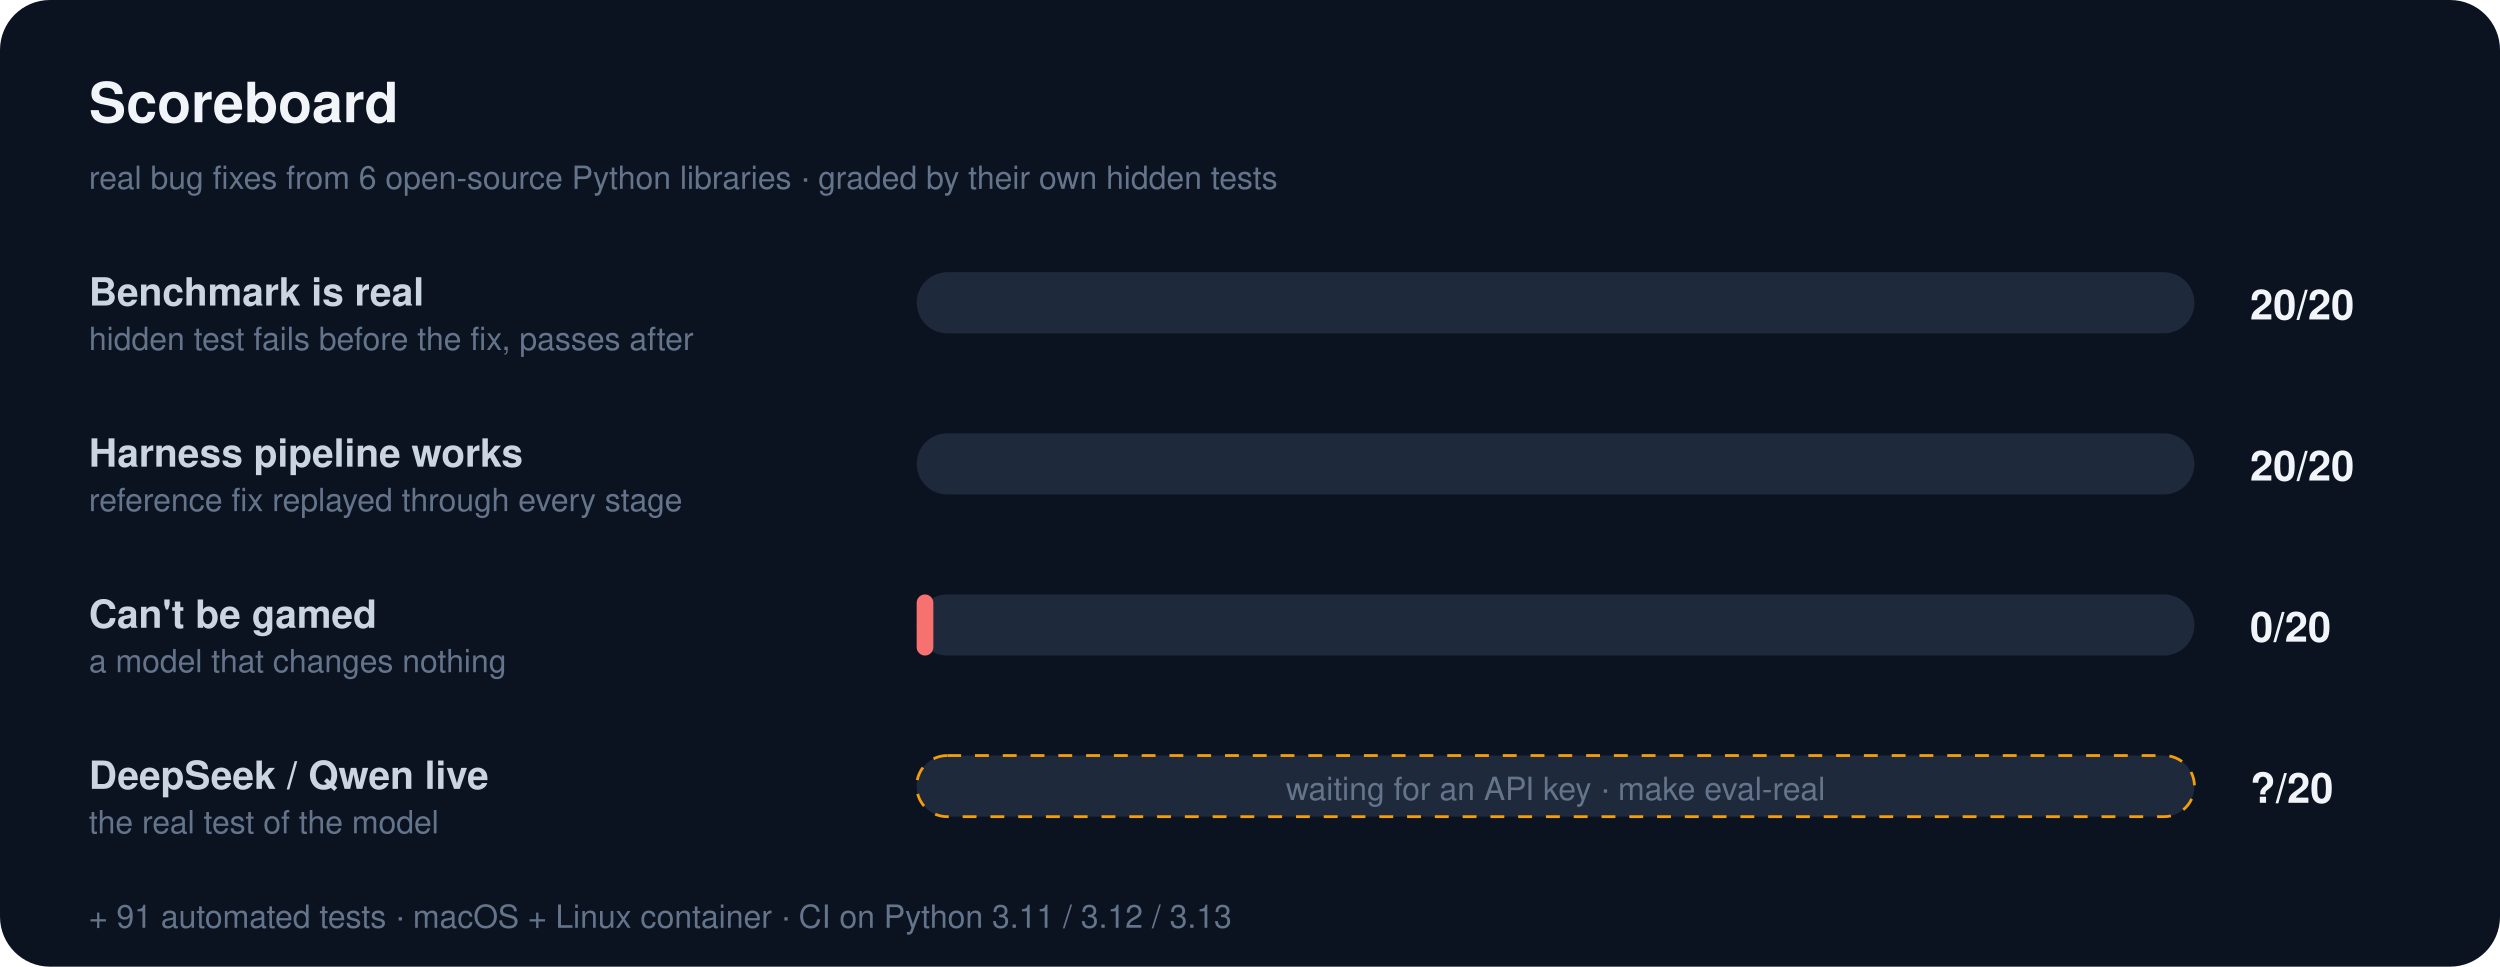
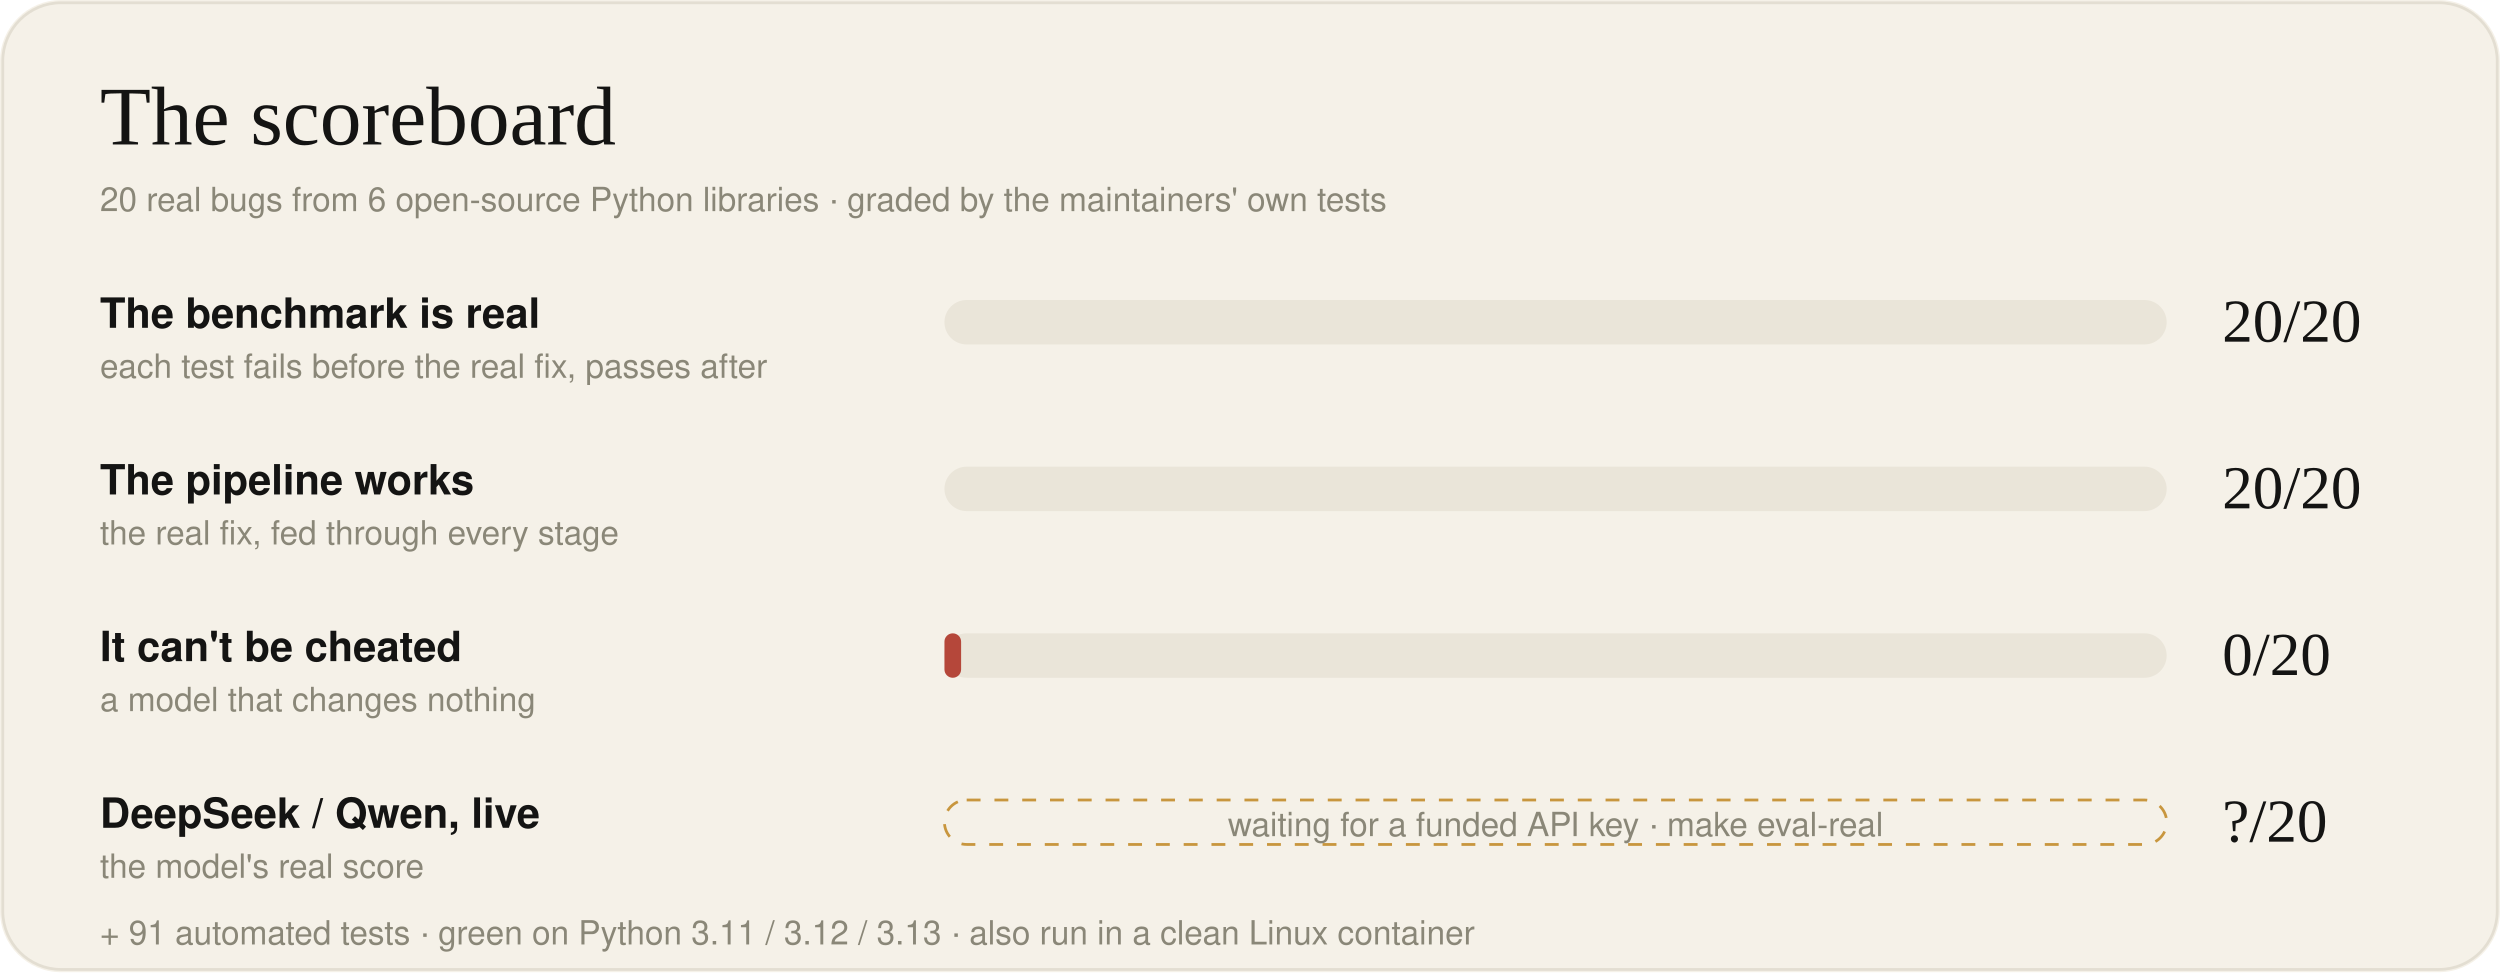
- <svg xmlns="http://www.w3.org/2000/svg" viewBox="0 0 900 348" width="900" height="348" role="img" aria-label="Scoreboard: 20 of 20 real tasks validated, reference fix 20 of 20, do-nothing model 0 of 20, live model not run yet, 91 tests passing">
+ <svg xmlns="http://www.w3.org/2000/svg" viewBox="0 0 900 350" width="900" height="350" role="img" aria-label="Scoreboard: 20 of 20 real tasks validated, reference fix 20 of 20, do-nothing model 0 of 20, live model not run yet, 91 tests passing">
  <defs>
-     <linearGradient id="g" x1="0" x2="1">
-       <stop offset="0" stop-color="#2dd4bf" />
-       <stop offset="1" stop-color="#818cf8" />
-     </linearGradient>
    <style>
-       .t { font-family: ui-sans-serif, -apple-system, "Segoe UI", Helvetica, Arial, sans-serif; }
-       .lbl { fill: #cbd5e1; font-size: 14px; font-weight: 600; }
-       .sub { fill: #64748b; font-size: 11.5px; }
-       .num { fill: #f1f5f9; font-size: 15px; font-weight: 800; }
-       .track { fill: #1e293b; }
+       .serif { font-family: "Tiempos Headline", Georgia, "Times New Roman", serif; }
+       .sans { font-family: ui-sans-serif, -apple-system, "Segoe UI", Helvetica, Arial, sans-serif; }
+       .lbl { fill: #141413; font-size: 15px; font-weight: 600; }
+       .sub { fill: #8A8778; font-size: 12px; }
+       .num { font-size: 22px; fill: #141413; }
+       .track { fill: #EAE5D9; }
      .q { animation: q 1.4s ease-in-out infinite; }
-       @keyframes q { 50% { opacity: .25; } }
+       @keyframes q { 50% { opacity: .3; } }
    </style>
  </defs>
-   <rect width="900" height="348" rx="18" fill="#0b1220" />
-   <text x="32" y="44" class="t" font-size="20" font-weight="800" fill="#f1f5f9">Scoreboard</text>
-   <text x="32" y="68" class="t sub">real bug fixes from 6 open-source Python libraries · graded by their own hidden tests</text>
-   <g class="t">
-     <text x="32" y="110" class="lbl">Benchmark is real</text>
-     <text x="32" y="126" class="sub">hidden test fails before the fix, passes after</text>
-     <rect x="330" y="98" width="460" height="22" rx="11" class="track" />
-     <rect x="330" y="98" width="0" height="22" rx="11" fill="url(#g)">
-       <animate attributeName="width" from="0" to="460" dur="1.6s" begin="0.2s" fill="freeze" />
+   <rect width="900" height="350" rx="22" fill="#F5F1E8" />
+   <rect x="1" y="1" width="898" height="348" rx="21" fill="none" stroke="#E3DED2" />
+   <text x="36" y="52" class="serif" font-size="30" fill="#141413">The scoreboard</text>
+   <text x="36" y="76" class="sans sub">20 real bugs from 6 open-source Python libraries · graded by the maintainers' own tests</text>
+   <g class="sans">
+     <text x="36" y="118" class="lbl">The benchmark is real</text>
+     <text x="36" y="136" class="sub">each test fails before the real fix, passes after</text>
+     <rect x="340" y="108" width="440" height="16" rx="8" class="track" />
+     <rect x="340" y="108" width="0" height="16" rx="8" fill="#D97757">
+       <animate attributeName="width" from="0" to="440" dur="1.6s" begin=".2s" fill="freeze" />
    </rect>
-     <text x="810" y="115" class="num">20/20</text>
-     <text x="32" y="168" class="lbl">Harness pipeline works</text>
-     <text x="32" y="184" class="sub">reference fix replayed through every stage</text>
-     <rect x="330" y="156" width="460" height="22" rx="11" class="track" />
-     <rect x="330" y="156" width="0" height="22" rx="11" fill="url(#g)">
-       <animate attributeName="width" from="0" to="460" dur="1.6s" begin="0.8s" fill="freeze" />
+     <text x="800" y="123" class="serif num">20/20</text>
+     <text x="36" y="178" class="lbl">The pipeline works</text>
+     <text x="36" y="196" class="sub">the real fix, fed through every stage</text>
+     <rect x="340" y="168" width="440" height="16" rx="8" class="track" />
+     <rect x="340" y="168" width="0" height="16" rx="8" fill="#D97757">
+       <animate attributeName="width" from="0" to="440" dur="1.6s" begin=".8s" fill="freeze" />
    </rect>
-     <text x="810" y="173" class="num">20/20</text>
-     <text x="32" y="226" class="lbl">Can't be gamed</text>
-     <text x="32" y="242" class="sub">a model that changes nothing</text>
-     <rect x="330" y="214" width="460" height="22" rx="11" class="track" />
-     <rect x="330" y="214" width="6" height="22" rx="3" fill="#f87171" />
-     <text x="810" y="231" class="num" fill="#fca5a5">0/20</text>
-     <text x="32" y="284" class="lbl">DeepSeek / Qwen live</text>
-     <text x="32" y="300" class="sub">the real test of the model</text>
-     <rect x="330" y="272" width="460" height="22" rx="11" class="track" stroke="#f59e0b" stroke-dasharray="5 5" />
-     <text x="560" y="288" text-anchor="middle" class="sub" fill="#fbbf24">waiting for an API key · make eval-real</text>
-     <text x="810" y="289" class="num q" fill="#fbbf24">?/20</text>
+     <text x="800" y="183" class="serif num">20/20</text>
+     <text x="36" y="238" class="lbl">It can't be cheated</text>
+     <text x="36" y="256" class="sub">a model that changes nothing</text>
+     <rect x="340" y="228" width="440" height="16" rx="8" class="track" />
+     <rect x="340" y="228" width="6" height="16" rx="3" fill="#B5473A" />
+     <text x="800" y="243" class="serif num" fill="#B5473A">0/20</text>
+     <text x="36" y="298" class="lbl">DeepSeek / Qwen, live</text>
+     <text x="36" y="316" class="sub">the model's real score</text>
+     <rect x="340" y="288" width="440" height="16" rx="8" fill="none" stroke="#C8963E" stroke-dasharray="5 5" />
+     <text x="560" y="301" text-anchor="middle" class="sub" fill="#A87A2E">waiting for a funded API key · make eval-real</text>
+     <text x="800" y="303" class="serif num q" fill="#A87A2E">?/20</text>
  </g>
-   <text x="32" y="334" class="t sub">+ 91 automated tests · macOS + Linux container · CI on Python 3.11 / 3.12 / 3.13</text>
+   <text x="36" y="340" class="sans sub" font-size="11">+ 91 automated tests · green on Python 3.11 / 3.12 / 3.13 · also run in a clean Linux container</text>
</svg>
